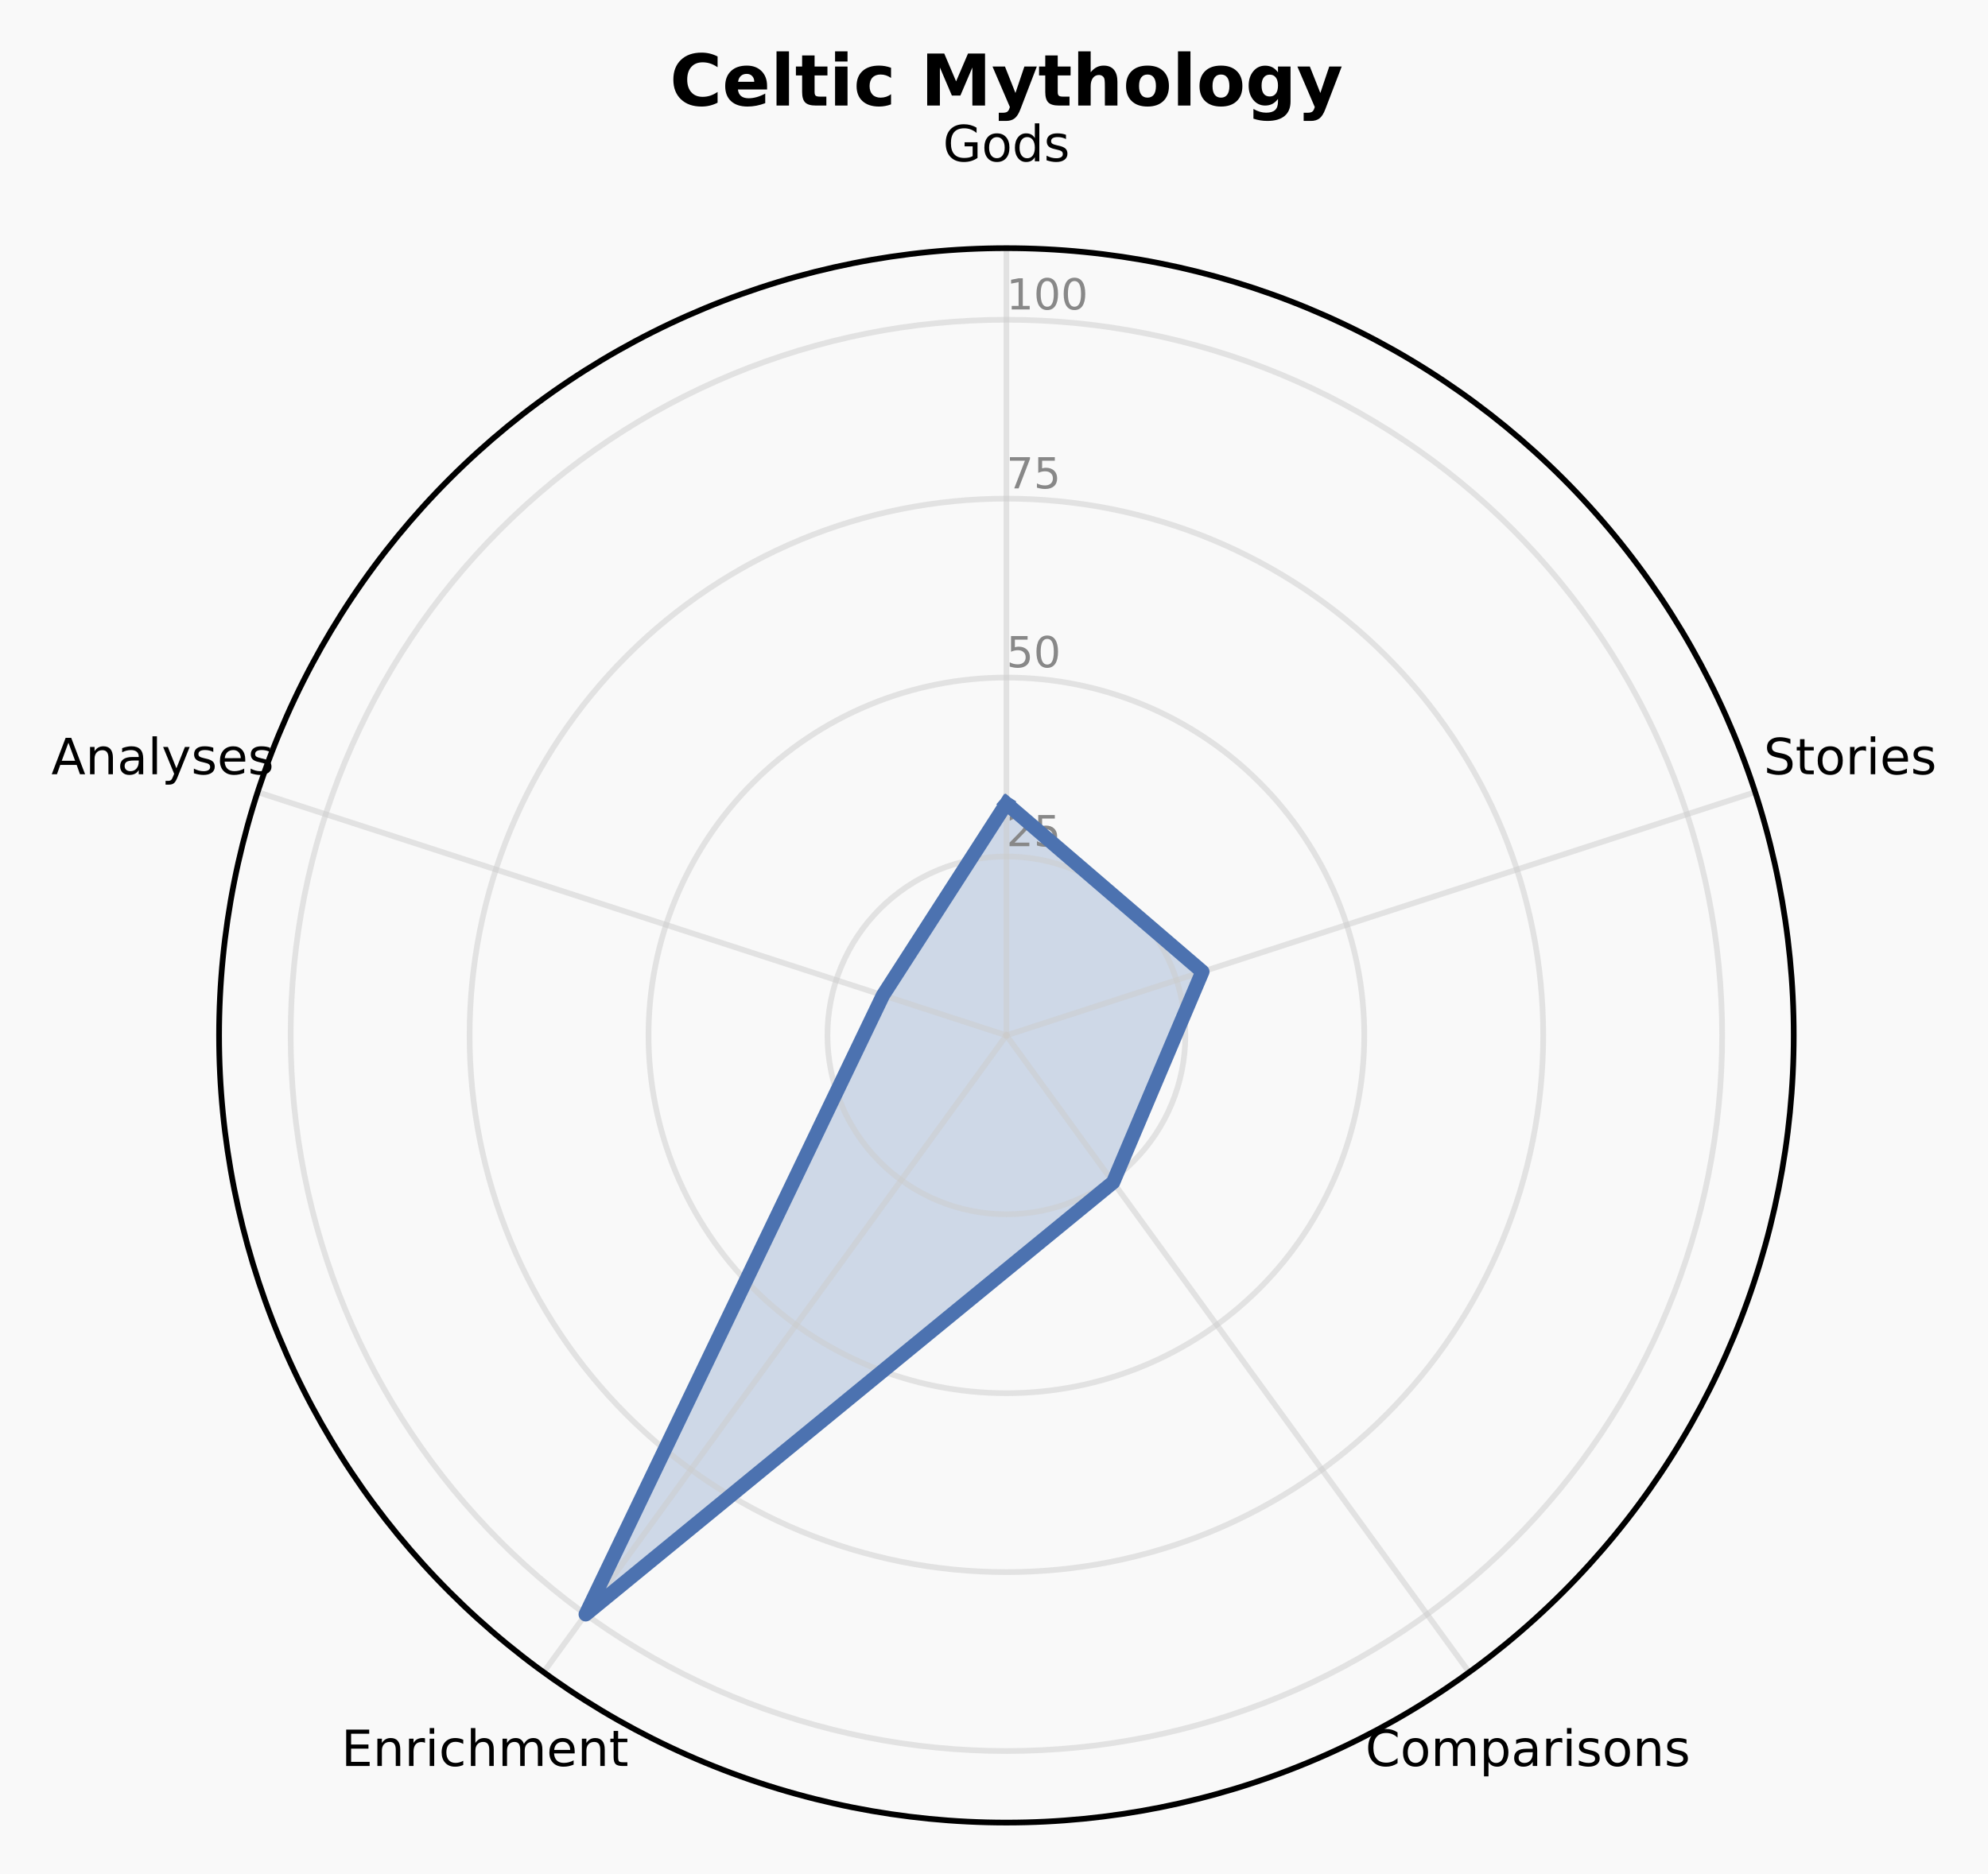
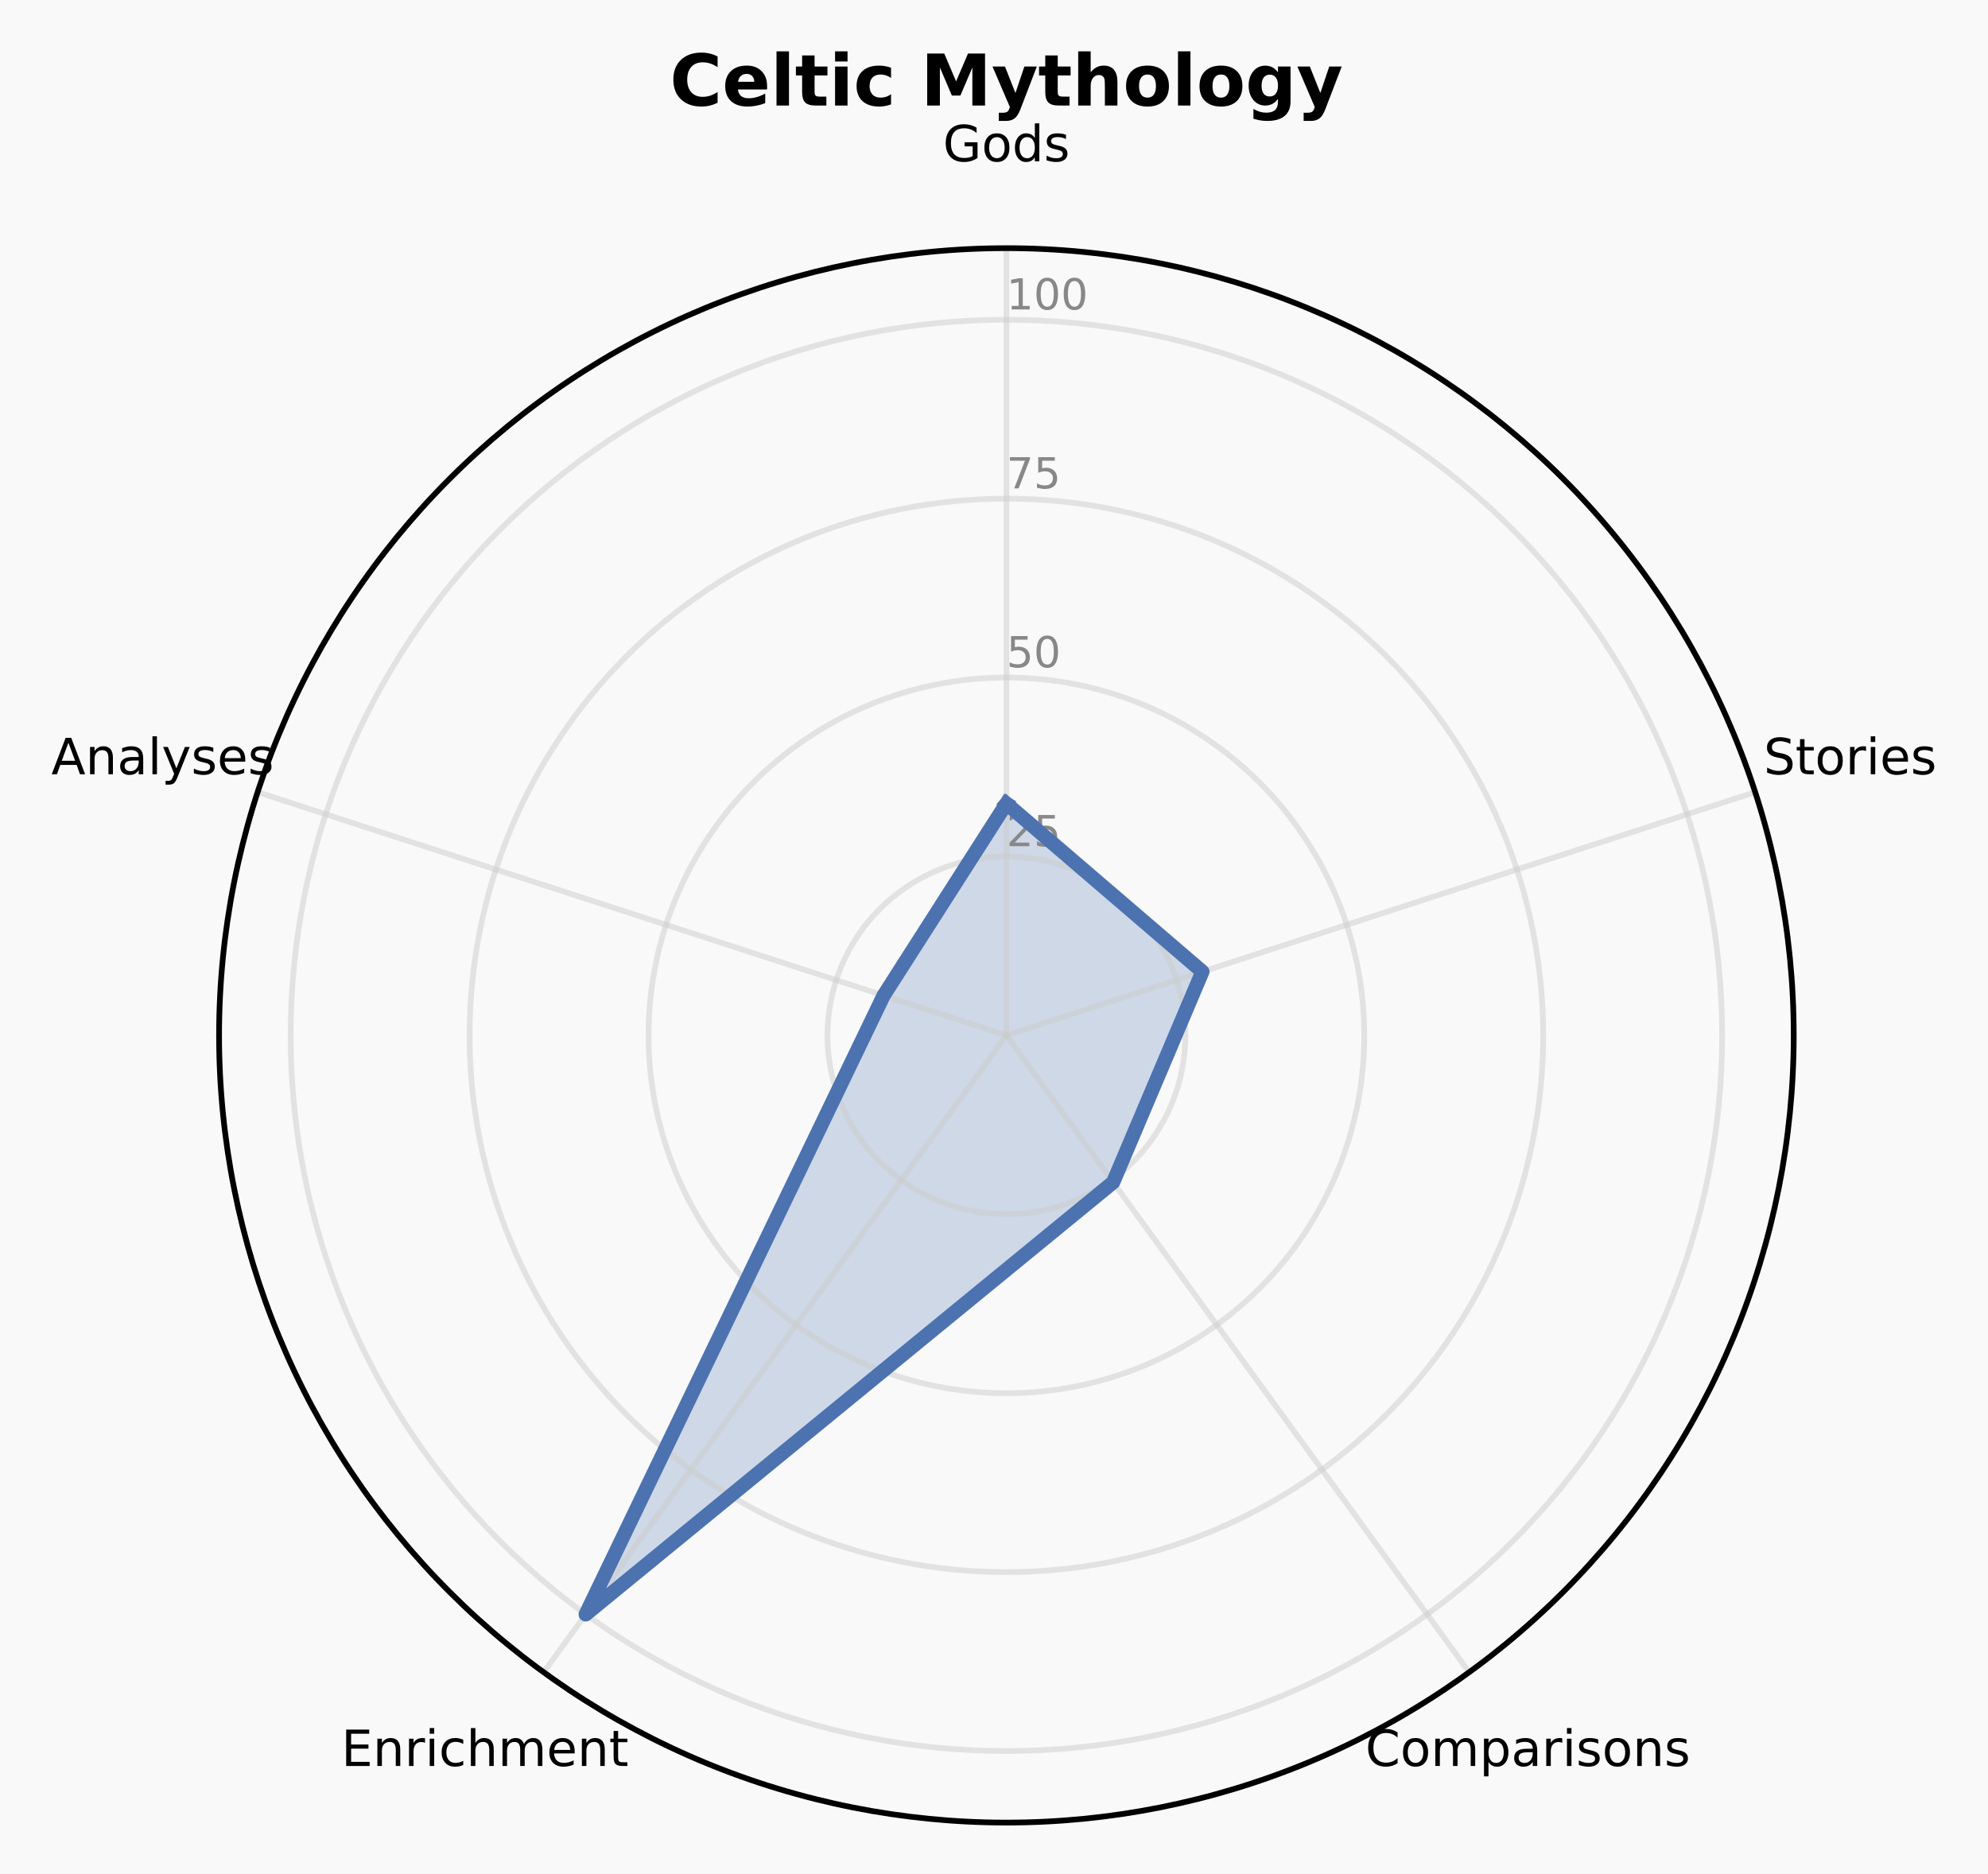
<svg xmlns="http://www.w3.org/2000/svg" xmlns:xlink="http://www.w3.org/1999/xlink" width="278.709pt" height="262.758pt" viewBox="0 0 278.709 262.758" version="1.1">
  <defs>
    <style type="text/css">*{stroke-linejoin: round; stroke-linecap: butt}</style>
  </defs>
  <g id="figure_1">
    <g id="patch_1">
      <path d="M 0 262.758  L 278.709 262.758  L 278.709 0  L 0 0  z " style="fill: #f9f9f9" />
    </g>
    <g id="axes_1">
      <g id="patch_2">
        <path d="M 251.473 145.178  C 251.473 130.683 248.618 116.329 243.071 102.938  C 237.524 89.546 229.393 77.377 219.143 67.128  C 208.894 56.878 196.725 48.748 183.334 43.201  C 169.942 37.654 155.588 34.798 141.093 34.798  C 126.598 34.798 112.244 37.654 98.853 43.201  C 85.461 48.748 73.293 56.878 63.043 67.128  C 52.794 77.377 44.663 89.546 39.116 102.938  C 33.569 116.329 30.714 130.683 30.714 145.178  C 30.714 159.673 33.569 174.027 39.116 187.418  C 44.663 200.81 52.794 212.979 63.043 223.228  C 73.293 233.478 85.461 241.609 98.853 247.155  C 112.244 252.702 126.598 255.558 141.093 255.558  C 155.588 255.558 169.942 252.702 183.334 247.155  C 196.725 241.609 208.894 233.478 219.143 223.228  C 229.393 212.979 237.524 200.81 243.071 187.418  C 248.618 174.027 251.473 159.673 251.473 145.178  M 141.093 145.178  C 141.093 145.178 141.093 145.178 141.093 145.178  C 141.093 145.178 141.093 145.178 141.093 145.178  C 141.093 145.178 141.093 145.178 141.093 145.178  C 141.093 145.178 141.093 145.178 141.093 145.178  C 141.093 145.178 141.093 145.178 141.093 145.178  C 141.093 145.178 141.093 145.178 141.093 145.178  C 141.093 145.178 141.093 145.178 141.093 145.178  C 141.093 145.178 141.093 145.178 141.093 145.178  C 141.093 145.178 141.093 145.178 141.093 145.178  C 141.093 145.178 141.093 145.178 141.093 145.178  C 141.093 145.178 141.093 145.178 141.093 145.178  C 141.093 145.178 141.093 145.178 141.093 145.178  C 141.093 145.178 141.093 145.178 141.093 145.178  C 141.093 145.178 141.093 145.178 141.093 145.178  C 141.093 145.178 141.093 145.178 141.093 145.178  C 141.093 145.178 141.093 145.178 141.093 145.178  z " style="fill: #f9f9f9" />
      </g>
      <g id="patch_3">
-         <path d="M 141.093 112.672  L 168.567 136.251  L 156.059 165.776  L 82.112 226.359  L 123.789 139.556  z " clip-path="url(#p354beb452e)" style="fill: #4c72b0; opacity: 0.25; stroke: #4c72b0; stroke-linejoin: miter" />
+         <path d="M 141.093 112.672  L 168.567 136.251  L 156.059 165.776  L 82.112 226.359  L 123.884 139.586  z " clip-path="url(#pd809a40aba)" style="fill: #4c72b0; opacity: 0.25; stroke: #4c72b0; stroke-linejoin: miter" />
      </g>
      <g id="matplotlib.axis_1">
        <g id="xtick_1">
          <g id="line2d_1">
-             <path d="M 141.093 145.178  L 141.093 34.798  " clip-path="url(#p354beb452e)" style="fill: none; stroke: #cccccc; stroke-opacity: 0.5; stroke-width: 0.8; stroke-linecap: square" />
+             <path d="M 141.093 145.178  L 141.093 34.798  " clip-path="url(#pd809a40aba)" style="fill: none; stroke: #cccccc; stroke-opacity: 0.5; stroke-width: 0.8; stroke-linecap: square" />
          </g>
          <g id="text_1">
            <g transform="translate(132.1945 22.61707) scale(0.07 -0.07)">
              <defs>
                <path id="DejaVuSans-2a" d="M 3809 666  L 3809 1919  L 2778 1919  L 2778 2438  L 4434 2438  L 4434 434  Q 4069 175 3628 42  Q 3188 -91 2688 -91  Q 1594 -91 976 548  Q 359 1188 359 2328  Q 359 3472 976 4111  Q 1594 4750 2688 4750  Q 3144 4750 3555 4637  Q 3966 4525 4313 4306  L 4313 3634  Q 3963 3931 3569 4081  Q 3175 4231 2741 4231  Q 1884 4231 1454 3753  Q 1025 3275 1025 2328  Q 1025 1384 1454 906  Q 1884 428 2741 428  Q 3075 428 3337 486  Q 3600 544 3809 666  z " transform="scale(0.015625)" />
                <path id="DejaVuSans-52" d="M 1959 3097  Q 1497 3097 1228 2736  Q 959 2375 959 1747  Q 959 1119 1226 758  Q 1494 397 1959 397  Q 2419 397 2687 759  Q 2956 1122 2956 1747  Q 2956 2369 2687 2733  Q 2419 3097 1959 3097  z M 1959 3584  Q 2709 3584 3137 3096  Q 3566 2609 3566 1747  Q 3566 888 3137 398  Q 2709 -91 1959 -91  Q 1206 -91 779 398  Q 353 888 353 1747  Q 353 2609 779 3096  Q 1206 3584 1959 3584  z " transform="scale(0.015625)" />
                <path id="DejaVuSans-47" d="M 2906 2969  L 2906 4863  L 3481 4863  L 3481 0  L 2906 0  L 2906 525  Q 2725 213 2448 61  Q 2172 -91 1784 -91  Q 1150 -91 751 415  Q 353 922 353 1747  Q 353 2572 751 3078  Q 1150 3584 1784 3584  Q 2172 3584 2448 3432  Q 2725 3281 2906 2969  z M 947 1747  Q 947 1113 1208 752  Q 1469 391 1925 391  Q 2381 391 2643 752  Q 2906 1113 2906 1747  Q 2906 2381 2643 2742  Q 2381 3103 1925 3103  Q 1469 3103 1208 2742  Q 947 2381 947 1747  z " transform="scale(0.015625)" />
                <path id="DejaVuSans-56" d="M 2834 3397  L 2834 2853  Q 2591 2978 2328 3040  Q 2066 3103 1784 3103  Q 1356 3103 1142 2972  Q 928 2841 928 2578  Q 928 2378 1081 2264  Q 1234 2150 1697 2047  L 1894 2003  Q 2506 1872 2764 1633  Q 3022 1394 3022 966  Q 3022 478 2636 193  Q 2250 -91 1575 -91  Q 1294 -91 989 -36  Q 684 19 347 128  L 347 722  Q 666 556 975 473  Q 1284 391 1588 391  Q 1994 391 2212 530  Q 2431 669 2431 922  Q 2431 1156 2273 1281  Q 2116 1406 1581 1522  L 1381 1569  Q 847 1681 609 1914  Q 372 2147 372 2553  Q 372 3047 722 3315  Q 1072 3584 1716 3584  Q 2034 3584 2315 3537  Q 2597 3491 2834 3397  z " transform="scale(0.015625)" />
              </defs>
              <use xlink:href="#DejaVuSans-2a" />
              <use xlink:href="#DejaVuSans-52" transform="translate(77.48438 0)" />
              <use xlink:href="#DejaVuSans-47" transform="translate(138.6719 0)" />
              <use xlink:href="#DejaVuSans-56" transform="translate(202.1562 0)" />
            </g>
          </g>
        </g>
        <g id="xtick_2">
          <g id="line2d_2">
-             <path d="M 141.093 145.178  L 246.07 111.069  " clip-path="url(#p354beb452e)" style="fill: none; stroke: #cccccc; stroke-opacity: 0.5; stroke-width: 0.8; stroke-linecap: square" />
+             <path d="M 141.093 145.178  L 246.07 111.069  " clip-path="url(#pd809a40aba)" style="fill: none; stroke: #cccccc; stroke-opacity: 0.5; stroke-width: 0.8; stroke-linecap: square" />
          </g>
          <g id="text_2">
            <g transform="translate(247.2616 108.5613) scale(0.07 -0.07)">
              <defs>
                <path id="DejaVuSans-36" d="M 3425 4513  L 3425 3897  Q 3066 4069 2747 4153  Q 2428 4238 2131 4238  Q 1616 4238 1336 4038  Q 1056 3838 1056 3469  Q 1056 3159 1242 3001  Q 1428 2844 1947 2747  L 2328 2669  Q 3034 2534 3370 2195  Q 3706 1856 3706 1288  Q 3706 609 3251 259  Q 2797 -91 1919 -91  Q 1588 -91 1214 -16  Q 841 59 441 206  L 441 856  Q 825 641 1194 531  Q 1563 422 1919 422  Q 2459 422 2753 634  Q 3047 847 3047 1241  Q 3047 1584 2836 1778  Q 2625 1972 2144 2069  L 1759 2144  Q 1053 2284 737 2584  Q 422 2884 422 3419  Q 422 4038 858 4394  Q 1294 4750 2059 4750  Q 2388 4750 2728 4690  Q 3069 4631 3425 4513  z " transform="scale(0.015625)" />
                <path id="DejaVuSans-57" d="M 1172 4494  L 1172 3500  L 2356 3500  L 2356 3053  L 1172 3053  L 1172 1153  Q 1172 725 1289 603  Q 1406 481 1766 481  L 2356 481  L 2356 0  L 1766 0  Q 1100 0 847 248  Q 594 497 594 1153  L 594 3053  L 172 3053  L 172 3500  L 594 3500  L 594 4494  L 1172 4494  z " transform="scale(0.015625)" />
                <path id="DejaVuSans-55" d="M 2631 2963  Q 2534 3019 2420 3045  Q 2306 3072 2169 3072  Q 1681 3072 1420 2755  Q 1159 2438 1159 1844  L 1159 0  L 581 0  L 581 3500  L 1159 3500  L 1159 2956  Q 1341 3275 1631 3429  Q 1922 3584 2338 3584  Q 2397 3584 2469 3576  Q 2541 3569 2628 3553  L 2631 2963  z " transform="scale(0.015625)" />
                <path id="DejaVuSans-4c" d="M 603 3500  L 1178 3500  L 1178 0  L 603 0  L 603 3500  z M 603 4863  L 1178 4863  L 1178 4134  L 603 4134  L 603 4863  z " transform="scale(0.015625)" />
                <path id="DejaVuSans-48" d="M 3597 1894  L 3597 1613  L 953 1613  Q 991 1019 1311 708  Q 1631 397 2203 397  Q 2534 397 2845 478  Q 3156 559 3463 722  L 3463 178  Q 3153 47 2828 -22  Q 2503 -91 2169 -91  Q 1331 -91 842 396  Q 353 884 353 1716  Q 353 2575 817 3079  Q 1281 3584 2069 3584  Q 2775 3584 3186 3129  Q 3597 2675 3597 1894  z M 3022 2063  Q 3016 2534 2758 2815  Q 2500 3097 2075 3097  Q 1594 3097 1305 2825  Q 1016 2553 972 2059  L 3022 2063  z " transform="scale(0.015625)" />
              </defs>
              <use xlink:href="#DejaVuSans-36" />
              <use xlink:href="#DejaVuSans-57" transform="translate(63.48438 0)" />
              <use xlink:href="#DejaVuSans-52" transform="translate(102.6875 0)" />
              <use xlink:href="#DejaVuSans-55" transform="translate(163.875 0)" />
              <use xlink:href="#DejaVuSans-4c" transform="translate(204.9844 0)" />
              <use xlink:href="#DejaVuSans-48" transform="translate(232.7656 0)" />
              <use xlink:href="#DejaVuSans-56" transform="translate(294.2969 0)" />
            </g>
          </g>
        </g>
        <g id="xtick_3">
          <g id="line2d_3">
-             <path d="M 141.093 145.178  L 205.973 234.477  " clip-path="url(#p354beb452e)" style="fill: none; stroke: #cccccc; stroke-opacity: 0.5; stroke-width: 0.8; stroke-linecap: square" />
+             <path d="M 141.093 145.178  L 205.973 234.477  " clip-path="url(#pd809a40aba)" style="fill: none; stroke: #cccccc; stroke-opacity: 0.5; stroke-width: 0.8; stroke-linecap: square" />
          </g>
          <g id="text_3">
            <g transform="translate(191.4228 247.6219) scale(0.07 -0.07)">
              <defs>
                <path id="DejaVuSans-26" d="M 4122 4306  L 4122 3641  Q 3803 3938 3442 4084  Q 3081 4231 2675 4231  Q 1875 4231 1450 3742  Q 1025 3253 1025 2328  Q 1025 1406 1450 917  Q 1875 428 2675 428  Q 3081 428 3442 575  Q 3803 722 4122 1019  L 4122 359  Q 3791 134 3420 21  Q 3050 -91 2638 -91  Q 1578 -91 968 557  Q 359 1206 359 2328  Q 359 3453 968 4101  Q 1578 4750 2638 4750  Q 3056 4750 3426 4639  Q 3797 4528 4122 4306  z " transform="scale(0.015625)" />
                <path id="DejaVuSans-50" d="M 3328 2828  Q 3544 3216 3844 3400  Q 4144 3584 4550 3584  Q 5097 3584 5394 3201  Q 5691 2819 5691 2113  L 5691 0  L 5113 0  L 5113 2094  Q 5113 2597 4934 2840  Q 4756 3084 4391 3084  Q 3944 3084 3684 2787  Q 3425 2491 3425 1978  L 3425 0  L 2847 0  L 2847 2094  Q 2847 2600 2669 2842  Q 2491 3084 2119 3084  Q 1678 3084 1418 2786  Q 1159 2488 1159 1978  L 1159 0  L 581 0  L 581 3500  L 1159 3500  L 1159 2956  Q 1356 3278 1631 3431  Q 1906 3584 2284 3584  Q 2666 3584 2933 3390  Q 3200 3197 3328 2828  z " transform="scale(0.015625)" />
                <path id="DejaVuSans-53" d="M 1159 525  L 1159 -1331  L 581 -1331  L 581 3500  L 1159 3500  L 1159 2969  Q 1341 3281 1617 3432  Q 1894 3584 2278 3584  Q 2916 3584 3314 3078  Q 3713 2572 3713 1747  Q 3713 922 3314 415  Q 2916 -91 2278 -91  Q 1894 -91 1617 61  Q 1341 213 1159 525  z M 3116 1747  Q 3116 2381 2855 2742  Q 2594 3103 2138 3103  Q 1681 3103 1420 2742  Q 1159 2381 1159 1747  Q 1159 1113 1420 752  Q 1681 391 2138 391  Q 2594 391 2855 752  Q 3116 1113 3116 1747  z " transform="scale(0.015625)" />
                <path id="DejaVuSans-44" d="M 2194 1759  Q 1497 1759 1228 1600  Q 959 1441 959 1056  Q 959 750 1161 570  Q 1363 391 1709 391  Q 2188 391 2477 730  Q 2766 1069 2766 1631  L 2766 1759  L 2194 1759  z M 3341 1997  L 3341 0  L 2766 0  L 2766 531  Q 2569 213 2275 61  Q 1981 -91 1556 -91  Q 1019 -91 701 211  Q 384 513 384 1019  Q 384 1609 779 1909  Q 1175 2209 1959 2209  L 2766 2209  L 2766 2266  Q 2766 2663 2505 2880  Q 2244 3097 1772 3097  Q 1472 3097 1187 3025  Q 903 2953 641 2809  L 641 3341  Q 956 3463 1253 3523  Q 1550 3584 1831 3584  Q 2591 3584 2966 3190  Q 3341 2797 3341 1997  z " transform="scale(0.015625)" />
                <path id="DejaVuSans-51" d="M 3513 2113  L 3513 0  L 2938 0  L 2938 2094  Q 2938 2591 2744 2837  Q 2550 3084 2163 3084  Q 1697 3084 1428 2787  Q 1159 2491 1159 1978  L 1159 0  L 581 0  L 581 3500  L 1159 3500  L 1159 2956  Q 1366 3272 1645 3428  Q 1925 3584 2291 3584  Q 2894 3584 3203 3211  Q 3513 2838 3513 2113  z " transform="scale(0.015625)" />
              </defs>
              <use xlink:href="#DejaVuSans-26" />
              <use xlink:href="#DejaVuSans-52" transform="translate(69.82812 0)" />
              <use xlink:href="#DejaVuSans-50" transform="translate(131.0156 0)" />
              <use xlink:href="#DejaVuSans-53" transform="translate(228.4219 0)" />
              <use xlink:href="#DejaVuSans-44" transform="translate(291.9062 0)" />
              <use xlink:href="#DejaVuSans-55" transform="translate(353.1875 0)" />
              <use xlink:href="#DejaVuSans-4c" transform="translate(394.2969 0)" />
              <use xlink:href="#DejaVuSans-56" transform="translate(422.0781 0)" />
              <use xlink:href="#DejaVuSans-52" transform="translate(474.1719 0)" />
              <use xlink:href="#DejaVuSans-51" transform="translate(535.3594 0)" />
              <use xlink:href="#DejaVuSans-56" transform="translate(598.7344 0)" />
            </g>
          </g>
        </g>
        <g id="xtick_4">
          <g id="line2d_4">
-             <path d="M 141.093 145.178  L 76.214 234.477  " clip-path="url(#p354beb452e)" style="fill: none; stroke: #cccccc; stroke-opacity: 0.5; stroke-width: 0.8; stroke-linecap: square" />
+             <path d="M 141.093 145.178  L 76.214 234.477  " clip-path="url(#pd809a40aba)" style="fill: none; stroke: #cccccc; stroke-opacity: 0.5; stroke-width: 0.8; stroke-linecap: square" />
          </g>
          <g id="text_4">
            <g transform="translate(47.8483 247.6219) scale(0.07 -0.07)">
              <defs>
                <path id="DejaVuSans-28" d="M 628 4666  L 3578 4666  L 3578 4134  L 1259 4134  L 1259 2753  L 3481 2753  L 3481 2222  L 1259 2222  L 1259 531  L 3634 531  L 3634 0  L 628 0  L 628 4666  z " transform="scale(0.015625)" />
                <path id="DejaVuSans-46" d="M 3122 3366  L 3122 2828  Q 2878 2963 2633 3030  Q 2388 3097 2138 3097  Q 1578 3097 1268 2742  Q 959 2388 959 1747  Q 959 1106 1268 751  Q 1578 397 2138 397  Q 2388 397 2633 464  Q 2878 531 3122 666  L 3122 134  Q 2881 22 2623 -34  Q 2366 -91 2075 -91  Q 1284 -91 818 406  Q 353 903 353 1747  Q 353 2603 823 3093  Q 1294 3584 2113 3584  Q 2378 3584 2631 3529  Q 2884 3475 3122 3366  z " transform="scale(0.015625)" />
                <path id="DejaVuSans-4b" d="M 3513 2113  L 3513 0  L 2938 0  L 2938 2094  Q 2938 2591 2744 2837  Q 2550 3084 2163 3084  Q 1697 3084 1428 2787  Q 1159 2491 1159 1978  L 1159 0  L 581 0  L 581 4863  L 1159 4863  L 1159 2956  Q 1366 3272 1645 3428  Q 1925 3584 2291 3584  Q 2894 3584 3203 3211  Q 3513 2838 3513 2113  z " transform="scale(0.015625)" />
              </defs>
              <use xlink:href="#DejaVuSans-28" />
              <use xlink:href="#DejaVuSans-51" transform="translate(63.1875 0)" />
              <use xlink:href="#DejaVuSans-55" transform="translate(126.5625 0)" />
              <use xlink:href="#DejaVuSans-4c" transform="translate(167.6719 0)" />
              <use xlink:href="#DejaVuSans-46" transform="translate(195.4531 0)" />
              <use xlink:href="#DejaVuSans-4b" transform="translate(250.4375 0)" />
              <use xlink:href="#DejaVuSans-50" transform="translate(313.8125 0)" />
              <use xlink:href="#DejaVuSans-48" transform="translate(411.2188 0)" />
              <use xlink:href="#DejaVuSans-51" transform="translate(472.75 0)" />
              <use xlink:href="#DejaVuSans-57" transform="translate(536.125 0)" />
            </g>
          </g>
        </g>
        <g id="xtick_5">
          <g id="line2d_5">
-             <path d="M 141.093 145.178  L 36.116 111.069  " clip-path="url(#p354beb452e)" style="fill: none; stroke: #cccccc; stroke-opacity: 0.5; stroke-width: 0.8; stroke-linecap: square" />
+             <path d="M 141.093 145.178  L 36.116 111.069  " clip-path="url(#pd809a40aba)" style="fill: none; stroke: #cccccc; stroke-opacity: 0.5; stroke-width: 0.8; stroke-linecap: square" />
          </g>
          <g id="text_5">
            <g transform="translate(7.2 108.5613) scale(0.07 -0.07)">
              <defs>
                <path id="DejaVuSans-24" d="M 2188 4044  L 1331 1722  L 3047 1722  L 2188 4044  z M 1831 4666  L 2547 4666  L 4325 0  L 3669 0  L 3244 1197  L 1141 1197  L 716 0  L 50 0  L 1831 4666  z " transform="scale(0.015625)" />
                <path id="DejaVuSans-4f" d="M 603 4863  L 1178 4863  L 1178 0  L 603 0  L 603 4863  z " transform="scale(0.015625)" />
                <path id="DejaVuSans-5c" d="M 2059 -325  Q 1816 -950 1584 -1140  Q 1353 -1331 966 -1331  L 506 -1331  L 506 -850  L 844 -850  Q 1081 -850 1212 -737  Q 1344 -625 1503 -206  L 1606 56  L 191 3500  L 800 3500  L 1894 763  L 2988 3500  L 3597 3500  L 2059 -325  z " transform="scale(0.015625)" />
              </defs>
              <use xlink:href="#DejaVuSans-24" />
              <use xlink:href="#DejaVuSans-51" transform="translate(68.40625 0)" />
              <use xlink:href="#DejaVuSans-44" transform="translate(131.7812 0)" />
              <use xlink:href="#DejaVuSans-4f" transform="translate(193.0625 0)" />
              <use xlink:href="#DejaVuSans-5c" transform="translate(220.8438 0)" />
              <use xlink:href="#DejaVuSans-56" transform="translate(280.0312 0)" />
              <use xlink:href="#DejaVuSans-48" transform="translate(332.125 0)" />
              <use xlink:href="#DejaVuSans-56" transform="translate(393.6562 0)" />
            </g>
          </g>
        </g>
      </g>
      <g id="matplotlib.axis_2">
        <g id="ytick_1">
          <g id="line2d_6">
-             <path d="M 141.093 120.092  C 144.388 120.092 147.65 120.741 150.693 122.001  C 153.737 123.262 156.503 125.11 158.832 127.439  C 161.161 129.769 163.009 132.534 164.27 135.578  C 165.531 138.621 166.18 141.884 166.18 145.178  C 166.18 148.472 165.531 151.735 164.27 154.778  C 163.009 157.822 161.161 160.587 158.832 162.917  C 156.503 165.246 153.737 167.094 150.693 168.355  C 147.65 169.615 144.388 170.264 141.093 170.264  C 137.799 170.264 134.537 169.615 131.493 168.355  C 128.45 167.094 125.684 165.246 123.355 162.917  C 121.025 160.587 119.177 157.822 117.917 154.778  C 116.656 151.735 116.007 148.472 116.007 145.178  C 116.007 141.884 116.656 138.621 117.917 135.578  C 119.177 132.534 121.025 129.769 123.355 127.439  C 125.684 125.11 128.45 123.262 131.493 122.001  C 134.537 120.741 137.799 120.092 141.093 120.092  " clip-path="url(#p354beb452e)" style="fill: none; stroke: #cccccc; stroke-opacity: 0.5; stroke-width: 0.8; stroke-linecap: square" />
+             <path d="M 141.093 120.092  C 144.388 120.092 147.65 120.741 150.693 122.001  C 153.737 123.262 156.503 125.11 158.832 127.439  C 161.161 129.769 163.009 132.534 164.27 135.578  C 165.531 138.621 166.18 141.884 166.18 145.178  C 166.18 148.472 165.531 151.735 164.27 154.778  C 163.009 157.822 161.161 160.587 158.832 162.917  C 156.503 165.246 153.737 167.094 150.693 168.355  C 147.65 169.615 144.388 170.264 141.093 170.264  C 137.799 170.264 134.537 169.615 131.493 168.355  C 128.45 167.094 125.684 165.246 123.355 162.917  C 121.025 160.587 119.177 157.822 117.917 154.778  C 116.656 151.735 116.007 148.472 116.007 145.178  C 116.007 141.884 116.656 138.621 117.917 135.578  C 119.177 132.534 121.025 129.769 123.355 127.439  C 125.684 125.11 128.45 123.262 131.493 122.001  C 134.537 120.741 137.799 120.092 141.093 120.092  " clip-path="url(#pd809a40aba)" style="fill: none; stroke: #cccccc; stroke-opacity: 0.5; stroke-width: 0.8; stroke-linecap: square" />
          </g>
          <g id="text_6">
            <g style="fill: #888888" transform="translate(141.0933 118.6504) scale(0.06 -0.06)">
              <defs>
                <path id="DejaVuSans-15" d="M 1228 531  L 3431 531  L 3431 0  L 469 0  L 469 531  Q 828 903 1448 1529  Q 2069 2156 2228 2338  Q 2531 2678 2651 2914  Q 2772 3150 2772 3378  Q 2772 3750 2511 3984  Q 2250 4219 1831 4219  Q 1534 4219 1204 4116  Q 875 4013 500 3803  L 500 4441  Q 881 4594 1212 4672  Q 1544 4750 1819 4750  Q 2544 4750 2975 4387  Q 3406 4025 3406 3419  Q 3406 3131 3298 2873  Q 3191 2616 2906 2266  Q 2828 2175 2409 1742  Q 1991 1309 1228 531  z " transform="scale(0.015625)" />
                <path id="DejaVuSans-18" d="M 691 4666  L 3169 4666  L 3169 4134  L 1269 4134  L 1269 2991  Q 1406 3038 1543 3061  Q 1681 3084 1819 3084  Q 2600 3084 3056 2656  Q 3513 2228 3513 1497  Q 3513 744 3044 326  Q 2575 -91 1722 -91  Q 1428 -91 1123 -41  Q 819 9 494 109  L 494 744  Q 775 591 1075 516  Q 1375 441 1709 441  Q 2250 441 2565 725  Q 2881 1009 2881 1497  Q 2881 1984 2565 2268  Q 2250 2553 1709 2553  Q 1456 2553 1204 2497  Q 953 2441 691 2322  L 691 4666  z " transform="scale(0.015625)" />
              </defs>
              <use xlink:href="#DejaVuSans-15" />
              <use xlink:href="#DejaVuSans-18" transform="translate(63.625 0)" />
            </g>
          </g>
        </g>
        <g id="ytick_2">
          <g id="line2d_7">
-             <path d="M 141.093 95.005  C 147.682 95.005 154.206 96.303 160.293 98.825  C 166.381 101.346 171.912 105.042 176.571 109.701  C 181.229 114.36 184.925 119.891 187.447 125.978  C 189.968 132.065 191.266 138.589 191.266 145.178  C 191.266 151.767 189.968 158.291 187.447 164.378  C 184.925 170.465 181.229 175.997 176.571 180.655  C 171.912 185.314 166.381 189.01 160.293 191.531  C 154.206 194.053 147.682 195.351 141.093 195.351  C 134.505 195.351 127.98 194.053 121.893 191.531  C 115.806 189.01 110.275 185.314 105.616 180.655  C 100.957 175.997 97.261 170.465 94.74 164.378  C 92.219 158.291 90.921 151.767 90.921 145.178  C 90.921 138.589 92.219 132.065 94.74 125.978  C 97.261 119.891 100.957 114.36 105.616 109.701  C 110.275 105.042 115.806 101.346 121.893 98.825  C 127.98 96.303 134.505 95.005 141.093 95.005  " clip-path="url(#p354beb452e)" style="fill: none; stroke: #cccccc; stroke-opacity: 0.5; stroke-width: 0.8; stroke-linecap: square" />
+             <path d="M 141.093 95.005  C 147.682 95.005 154.206 96.303 160.293 98.825  C 166.381 101.346 171.912 105.042 176.571 109.701  C 181.229 114.36 184.925 119.891 187.447 125.978  C 189.968 132.065 191.266 138.589 191.266 145.178  C 191.266 151.767 189.968 158.291 187.447 164.378  C 184.925 170.465 181.229 175.997 176.571 180.655  C 171.912 185.314 166.381 189.01 160.293 191.531  C 154.206 194.053 147.682 195.351 141.093 195.351  C 134.505 195.351 127.98 194.053 121.893 191.531  C 115.806 189.01 110.275 185.314 105.616 180.655  C 100.957 175.997 97.261 170.465 94.74 164.378  C 92.219 158.291 90.921 151.767 90.921 145.178  C 90.921 138.589 92.219 132.065 94.74 125.978  C 97.261 119.891 100.957 114.36 105.616 109.701  C 110.275 105.042 115.806 101.346 121.893 98.825  C 127.98 96.303 134.505 95.005 141.093 95.005  " clip-path="url(#pd809a40aba)" style="fill: none; stroke: #cccccc; stroke-opacity: 0.5; stroke-width: 0.8; stroke-linecap: square" />
          </g>
          <g id="text_7">
            <g style="fill: #888888" transform="translate(141.0933 93.56408) scale(0.06 -0.06)">
              <defs>
                <path id="DejaVuSans-13" d="M 2034 4250  Q 1547 4250 1301 3770  Q 1056 3291 1056 2328  Q 1056 1369 1301 889  Q 1547 409 2034 409  Q 2525 409 2770 889  Q 3016 1369 3016 2328  Q 3016 3291 2770 3770  Q 2525 4250 2034 4250  z M 2034 4750  Q 2819 4750 3233 4129  Q 3647 3509 3647 2328  Q 3647 1150 3233 529  Q 2819 -91 2034 -91  Q 1250 -91 836 529  Q 422 1150 422 2328  Q 422 3509 836 4129  Q 1250 4750 2034 4750  z " transform="scale(0.015625)" />
              </defs>
              <use xlink:href="#DejaVuSans-18" />
              <use xlink:href="#DejaVuSans-13" transform="translate(63.625 0)" />
            </g>
          </g>
        </g>
        <g id="ytick_3">
          <g id="line2d_8">
-             <path d="M 141.093 69.919  C 150.976 69.919 160.763 71.866 169.894 75.648  C 179.024 79.43 187.321 84.974 194.309 91.962  C 201.298 98.95 206.841 107.247 210.623 116.378  C 214.405 125.508 216.352 135.295 216.352 145.178  C 216.352 155.061 214.405 164.848 210.623 173.978  C 206.841 183.109 201.298 191.406 194.309 198.394  C 187.321 205.382 179.024 210.926 169.894 214.708  C 160.763 218.49 150.976 220.437 141.093 220.437  C 131.21 220.437 121.424 218.49 112.293 214.708  C 103.162 210.926 94.866 205.382 87.877 198.394  C 80.889 191.406 75.345 183.109 71.563 173.978  C 67.781 164.848 65.834 155.061 65.834 145.178  C 65.834 135.295 67.781 125.508 71.563 116.378  C 75.345 107.247 80.889 98.95 87.877 91.962  C 94.866 84.974 103.162 79.43 112.293 75.648  C 121.424 71.866 131.21 69.919 141.093 69.919  " clip-path="url(#p354beb452e)" style="fill: none; stroke: #cccccc; stroke-opacity: 0.5; stroke-width: 0.8; stroke-linecap: square" />
+             <path d="M 141.093 69.919  C 150.976 69.919 160.763 71.866 169.894 75.648  C 179.024 79.43 187.321 84.974 194.309 91.962  C 201.298 98.95 206.841 107.247 210.623 116.378  C 214.405 125.508 216.352 135.295 216.352 145.178  C 216.352 155.061 214.405 164.848 210.623 173.978  C 206.841 183.109 201.298 191.406 194.309 198.394  C 187.321 205.382 179.024 210.926 169.894 214.708  C 160.763 218.49 150.976 220.437 141.093 220.437  C 131.21 220.437 121.424 218.49 112.293 214.708  C 103.162 210.926 94.866 205.382 87.877 198.394  C 80.889 191.406 75.345 183.109 71.563 173.978  C 67.781 164.848 65.834 155.061 65.834 145.178  C 65.834 135.295 67.781 125.508 71.563 116.378  C 75.345 107.247 80.889 98.95 87.877 91.962  C 94.866 84.974 103.162 79.43 112.293 75.648  C 121.424 71.866 131.21 69.919 141.093 69.919  " clip-path="url(#pd809a40aba)" style="fill: none; stroke: #cccccc; stroke-opacity: 0.5; stroke-width: 0.8; stroke-linecap: square" />
          </g>
          <g id="text_8">
            <g style="fill: #888888" transform="translate(141.0933 68.47781) scale(0.06 -0.06)">
              <defs>
                <path id="DejaVuSans-1a" d="M 525 4666  L 3525 4666  L 3525 4397  L 1831 0  L 1172 0  L 2766 4134  L 525 4134  L 525 4666  z " transform="scale(0.015625)" />
              </defs>
              <use xlink:href="#DejaVuSans-1a" />
              <use xlink:href="#DejaVuSans-18" transform="translate(63.625 0)" />
            </g>
          </g>
        </g>
        <g id="ytick_4">
          <g id="line2d_9">
-             <path d="M 141.093 44.833  C 154.27 44.833 167.32 47.429 179.494 52.471  C 191.668 57.514 202.73 64.906 212.048 74.223  C 221.366 83.541 228.757 94.603 233.8 106.778  C 238.843 118.952 241.438 132.001 241.438 145.178  C 241.438 158.355 238.843 171.404 233.8 183.578  C 228.757 195.753 221.366 206.815 212.048 216.133  C 202.73 225.45 191.668 232.842 179.494 237.885  C 167.32 242.927 154.27 245.523 141.093 245.523  C 127.916 245.523 114.867 242.927 102.693 237.885  C 90.519 232.842 79.456 225.45 70.139 216.133  C 60.821 206.815 53.429 195.753 48.387 183.578  C 43.344 171.404 40.748 158.355 40.748 145.178  C 40.748 132.001 43.344 118.952 48.387 106.778  C 53.429 94.603 60.821 83.541 70.139 74.223  C 79.456 64.906 90.519 57.514 102.693 52.471  C 114.867 47.429 127.916 44.833 141.093 44.833  " clip-path="url(#p354beb452e)" style="fill: none; stroke: #cccccc; stroke-opacity: 0.5; stroke-width: 0.8; stroke-linecap: square" />
+             <path d="M 141.093 44.833  C 154.27 44.833 167.32 47.429 179.494 52.471  C 191.668 57.514 202.73 64.906 212.048 74.223  C 221.366 83.541 228.757 94.603 233.8 106.778  C 238.843 118.952 241.438 132.001 241.438 145.178  C 241.438 158.355 238.843 171.404 233.8 183.578  C 228.757 195.753 221.366 206.815 212.048 216.133  C 202.73 225.45 191.668 232.842 179.494 237.885  C 167.32 242.927 154.27 245.523 141.093 245.523  C 127.916 245.523 114.867 242.927 102.693 237.885  C 90.519 232.842 79.456 225.45 70.139 216.133  C 60.821 206.815 53.429 195.753 48.387 183.578  C 43.344 171.404 40.748 158.355 40.748 145.178  C 40.748 132.001 43.344 118.952 48.387 106.778  C 53.429 94.603 60.821 83.541 70.139 74.223  C 79.456 64.906 90.519 57.514 102.693 52.471  C 114.867 47.429 127.916 44.833 141.093 44.833  " clip-path="url(#pd809a40aba)" style="fill: none; stroke: #cccccc; stroke-opacity: 0.5; stroke-width: 0.8; stroke-linecap: square" />
          </g>
          <g id="text_9">
            <g style="fill: #888888" transform="translate(141.0933 43.39154) scale(0.06 -0.06)">
              <defs>
                <path id="DejaVuSans-14" d="M 794 531  L 1825 531  L 1825 4091  L 703 3866  L 703 4441  L 1819 4666  L 2450 4666  L 2450 531  L 3481 531  L 3481 0  L 794 0  L 794 531  z " transform="scale(0.015625)" />
              </defs>
              <use xlink:href="#DejaVuSans-14" />
              <use xlink:href="#DejaVuSans-13" transform="translate(63.625 0)" />
              <use xlink:href="#DejaVuSans-13" transform="translate(127.25 0)" />
            </g>
          </g>
        </g>
      </g>
      <g id="line2d_10">
-         <path d="M 141.093 112.672  L 168.567 136.251  L 156.059 165.776  L 82.112 226.359  L 123.789 139.556  L 141.093 112.672  " clip-path="url(#p354beb452e)" style="fill: none; stroke: #4c72b0; stroke-width: 2; stroke-linecap: square" />
+         <path d="M 141.093 112.672  L 168.567 136.251  L 156.059 165.776  L 82.112 226.359  L 123.884 139.586  L 141.093 112.672  " clip-path="url(#pd809a40aba)" style="fill: none; stroke: #4c72b0; stroke-width: 2; stroke-linecap: square" />
      </g>
      <g id="patch_4">
        <path d="M 141.093 34.798  C 126.598 34.798 112.244 37.654 98.853 43.201  C 85.461 48.748 73.293 56.878 63.043 67.128  C 52.794 77.377 44.663 89.546 39.116 102.938  C 33.569 116.329 30.714 130.683 30.714 145.178  C 30.714 159.673 33.569 174.027 39.116 187.418  C 44.663 200.81 52.794 212.979 63.043 223.228  C 73.293 233.478 85.461 241.609 98.853 247.155  C 112.244 252.702 126.598 255.558 141.093 255.558  C 155.588 255.558 169.942 252.702 183.334 247.155  C 196.725 241.609 208.894 233.478 219.143 223.228  C 229.393 212.979 237.524 200.81 243.071 187.418  C 248.618 174.027 251.473 159.673 251.473 145.178  C 251.473 130.683 248.618 116.329 243.071 102.938  C 237.524 89.546 229.393 77.377 219.143 67.128  C 208.894 56.878 196.725 48.748 183.334 43.201  C 169.942 37.654 155.588 34.798 141.093 34.798  " style="fill: none; stroke: #000000; stroke-width: 0.8; stroke-linejoin: miter; stroke-linecap: square" />
      </g>
      <g id="text_10">
        <g transform="translate(93.90264 14.79844) scale(0.1 -0.1)">
          <defs>
            <path id="DejaVuSans-Bold-26" d="M 4288 256  Q 3956 84 3597 -3  Q 3238 -91 2847 -91  Q 1681 -91 1000 561  Q 319 1213 319 2328  Q 319 3447 1000 4098  Q 1681 4750 2847 4750  Q 3238 4750 3597 4662  Q 3956 4575 4288 4403  L 4288 3438  Q 3953 3666 3628 3772  Q 3303 3878 2944 3878  Q 2300 3878 1931 3465  Q 1563 3053 1563 2328  Q 1563 1606 1931 1193  Q 2300 781 2944 781  Q 3303 781 3628 887  Q 3953 994 4288 1222  L 4288 256  z " transform="scale(0.015625)" />
            <path id="DejaVuSans-Bold-48" d="M 4031 1759  L 4031 1441  L 1416 1441  Q 1456 1047 1700 850  Q 1944 653 2381 653  Q 2734 653 3104 758  Q 3475 863 3866 1075  L 3866 213  Q 3469 63 3072 -14  Q 2675 -91 2278 -91  Q 1328 -91 801 392  Q 275 875 275 1747  Q 275 2603 792 3093  Q 1309 3584 2216 3584  Q 3041 3584 3536 3087  Q 4031 2591 4031 1759  z M 2881 2131  Q 2881 2450 2695 2645  Q 2509 2841 2209 2841  Q 1884 2841 1681 2658  Q 1478 2475 1428 2131  L 2881 2131  z " transform="scale(0.015625)" />
            <path id="DejaVuSans-Bold-4f" d="M 538 4863  L 1656 4863  L 1656 0  L 538 0  L 538 4863  z " transform="scale(0.015625)" />
            <path id="DejaVuSans-Bold-57" d="M 1759 4494  L 1759 3500  L 2913 3500  L 2913 2700  L 1759 2700  L 1759 1216  Q 1759 972 1856 886  Q 1953 800 2241 800  L 2816 800  L 2816 0  L 1856 0  Q 1194 0 917 276  Q 641 553 641 1216  L 641 2700  L 84 2700  L 84 3500  L 641 3500  L 641 4494  L 1759 4494  z " transform="scale(0.015625)" />
            <path id="DejaVuSans-Bold-4c" d="M 538 3500  L 1656 3500  L 1656 0  L 538 0  L 538 3500  z M 538 4863  L 1656 4863  L 1656 3950  L 538 3950  L 538 4863  z " transform="scale(0.015625)" />
            <path id="DejaVuSans-Bold-46" d="M 3366 3391  L 3366 2478  Q 3138 2634 2908 2709  Q 2678 2784 2431 2784  Q 1963 2784 1702 2511  Q 1441 2238 1441 1747  Q 1441 1256 1702 982  Q 1963 709 2431 709  Q 2694 709 2930 787  Q 3166 866 3366 1019  L 3366 103  Q 3103 6 2833 -42  Q 2563 -91 2291 -91  Q 1344 -91 809 395  Q 275 881 275 1747  Q 275 2613 809 3098  Q 1344 3584 2291 3584  Q 2566 3584 2833 3536  Q 3100 3488 3366 3391  z " transform="scale(0.015625)" />
            <path id="DejaVuSans-Bold-3" transform="scale(0.015625)" />
            <path id="DejaVuSans-Bold-30" d="M 588 4666  L 2119 4666  L 3181 2169  L 4250 4666  L 5778 4666  L 5778 0  L 4641 0  L 4641 3413  L 3566 897  L 2803 897  L 1728 3413  L 1728 0  L 588 0  L 588 4666  z " transform="scale(0.015625)" />
            <path id="DejaVuSans-Bold-5c" d="M 78 3500  L 1197 3500  L 2138 1125  L 2938 3500  L 4056 3500  L 2584 -331  Q 2363 -916 2067 -1148  Q 1772 -1381 1288 -1381  L 641 -1381  L 641 -647  L 991 -647  Q 1275 -647 1404 -556  Q 1534 -466 1606 -231  L 1638 -134  L 78 3500  z " transform="scale(0.015625)" />
            <path id="DejaVuSans-Bold-4b" d="M 4056 2131  L 4056 0  L 2931 0  L 2931 347  L 2931 1625  Q 2931 2084 2911 2256  Q 2891 2428 2841 2509  Q 2775 2619 2662 2680  Q 2550 2741 2406 2741  Q 2056 2741 1856 2470  Q 1656 2200 1656 1722  L 1656 0  L 538 0  L 538 4863  L 1656 4863  L 1656 2988  Q 1909 3294 2193 3439  Q 2478 3584 2822 3584  Q 3428 3584 3742 3212  Q 4056 2841 4056 2131  z " transform="scale(0.015625)" />
            <path id="DejaVuSans-Bold-52" d="M 2203 2784  Q 1831 2784 1636 2517  Q 1441 2250 1441 1747  Q 1441 1244 1636 976  Q 1831 709 2203 709  Q 2569 709 2762 976  Q 2956 1244 2956 1747  Q 2956 2250 2762 2517  Q 2569 2784 2203 2784  z M 2203 3584  Q 3106 3584 3614 3096  Q 4122 2609 4122 1747  Q 4122 884 3614 396  Q 3106 -91 2203 -91  Q 1297 -91 786 396  Q 275 884 275 1747  Q 275 2609 786 3096  Q 1297 3584 2203 3584  z " transform="scale(0.015625)" />
            <path id="DejaVuSans-Bold-4a" d="M 2919 594  Q 2688 288 2409 144  Q 2131 0 1766 0  Q 1125 0 706 504  Q 288 1009 288 1791  Q 288 2575 706 3076  Q 1125 3578 1766 3578  Q 2131 3578 2409 3434  Q 2688 3291 2919 2981  L 2919 3500  L 4044 3500  L 4044 353  Q 4044 -491 3511 -936  Q 2978 -1381 1966 -1381  Q 1638 -1381 1331 -1331  Q 1025 -1281 716 -1178  L 716 -306  Q 1009 -475 1290 -558  Q 1572 -641 1856 -641  Q 2406 -641 2662 -400  Q 2919 -159 2919 353  L 2919 594  z M 2181 2772  Q 1834 2772 1640 2515  Q 1447 2259 1447 1791  Q 1447 1309 1634 1061  Q 1822 813 2181 813  Q 2531 813 2725 1069  Q 2919 1325 2919 1791  Q 2919 2259 2725 2515  Q 2531 2772 2181 2772  z " transform="scale(0.015625)" />
          </defs>
          <use xlink:href="#DejaVuSans-Bold-26" />
          <use xlink:href="#DejaVuSans-Bold-48" transform="translate(73.39062 0)" />
          <use xlink:href="#DejaVuSans-Bold-4f" transform="translate(141.2188 0)" />
          <use xlink:href="#DejaVuSans-Bold-57" transform="translate(175.5 0)" />
          <use xlink:href="#DejaVuSans-Bold-4c" transform="translate(223.2969 0)" />
          <use xlink:href="#DejaVuSans-Bold-46" transform="translate(257.5781 0)" />
          <use xlink:href="#DejaVuSans-Bold-3" transform="translate(316.8594 0)" />
          <use xlink:href="#DejaVuSans-Bold-30" transform="translate(351.6719 0)" />
          <use xlink:href="#DejaVuSans-Bold-5c" transform="translate(451.1875 0)" />
          <use xlink:href="#DejaVuSans-Bold-57" transform="translate(516.375 0)" />
          <use xlink:href="#DejaVuSans-Bold-4b" transform="translate(564.1719 0)" />
          <use xlink:href="#DejaVuSans-Bold-52" transform="translate(635.3594 0)" />
          <use xlink:href="#DejaVuSans-Bold-4f" transform="translate(704.0625 0)" />
          <use xlink:href="#DejaVuSans-Bold-52" transform="translate(738.3438 0)" />
          <use xlink:href="#DejaVuSans-Bold-4a" transform="translate(807.0469 0)" />
          <use xlink:href="#DejaVuSans-Bold-5c" transform="translate(878.625 0)" />
        </g>
      </g>
    </g>
  </g>
  <defs>
-     <clipPath id="p354beb452e">
+     <clipPath id="pd809a40aba">
      <path d="M 251.473 145.178  C 251.473 130.683 248.618 116.329 243.071 102.938  C 237.524 89.546 229.393 77.377 219.143 67.128  C 208.894 56.878 196.725 48.748 183.334 43.201  C 169.942 37.654 155.588 34.798 141.093 34.798  C 126.598 34.798 112.244 37.654 98.853 43.201  C 85.461 48.748 73.293 56.878 63.043 67.128  C 52.794 77.377 44.663 89.546 39.116 102.938  C 33.569 116.329 30.714 130.683 30.714 145.178  C 30.714 159.673 33.569 174.027 39.116 187.418  C 44.663 200.81 52.794 212.979 63.043 223.228  C 73.293 233.478 85.461 241.609 98.853 247.155  C 112.244 252.702 126.598 255.558 141.093 255.558  C 155.588 255.558 169.942 252.702 183.334 247.155  C 196.725 241.609 208.894 233.478 219.143 223.228  C 229.393 212.979 237.524 200.81 243.071 187.418  C 248.618 174.027 251.473 159.673 251.473 145.178  M 141.093 145.178  C 141.093 145.178 141.093 145.178 141.093 145.178  C 141.093 145.178 141.093 145.178 141.093 145.178  C 141.093 145.178 141.093 145.178 141.093 145.178  C 141.093 145.178 141.093 145.178 141.093 145.178  C 141.093 145.178 141.093 145.178 141.093 145.178  C 141.093 145.178 141.093 145.178 141.093 145.178  C 141.093 145.178 141.093 145.178 141.093 145.178  C 141.093 145.178 141.093 145.178 141.093 145.178  C 141.093 145.178 141.093 145.178 141.093 145.178  C 141.093 145.178 141.093 145.178 141.093 145.178  C 141.093 145.178 141.093 145.178 141.093 145.178  C 141.093 145.178 141.093 145.178 141.093 145.178  C 141.093 145.178 141.093 145.178 141.093 145.178  C 141.093 145.178 141.093 145.178 141.093 145.178  C 141.093 145.178 141.093 145.178 141.093 145.178  C 141.093 145.178 141.093 145.178 141.093 145.178  z " />
    </clipPath>
  </defs>
</svg>
